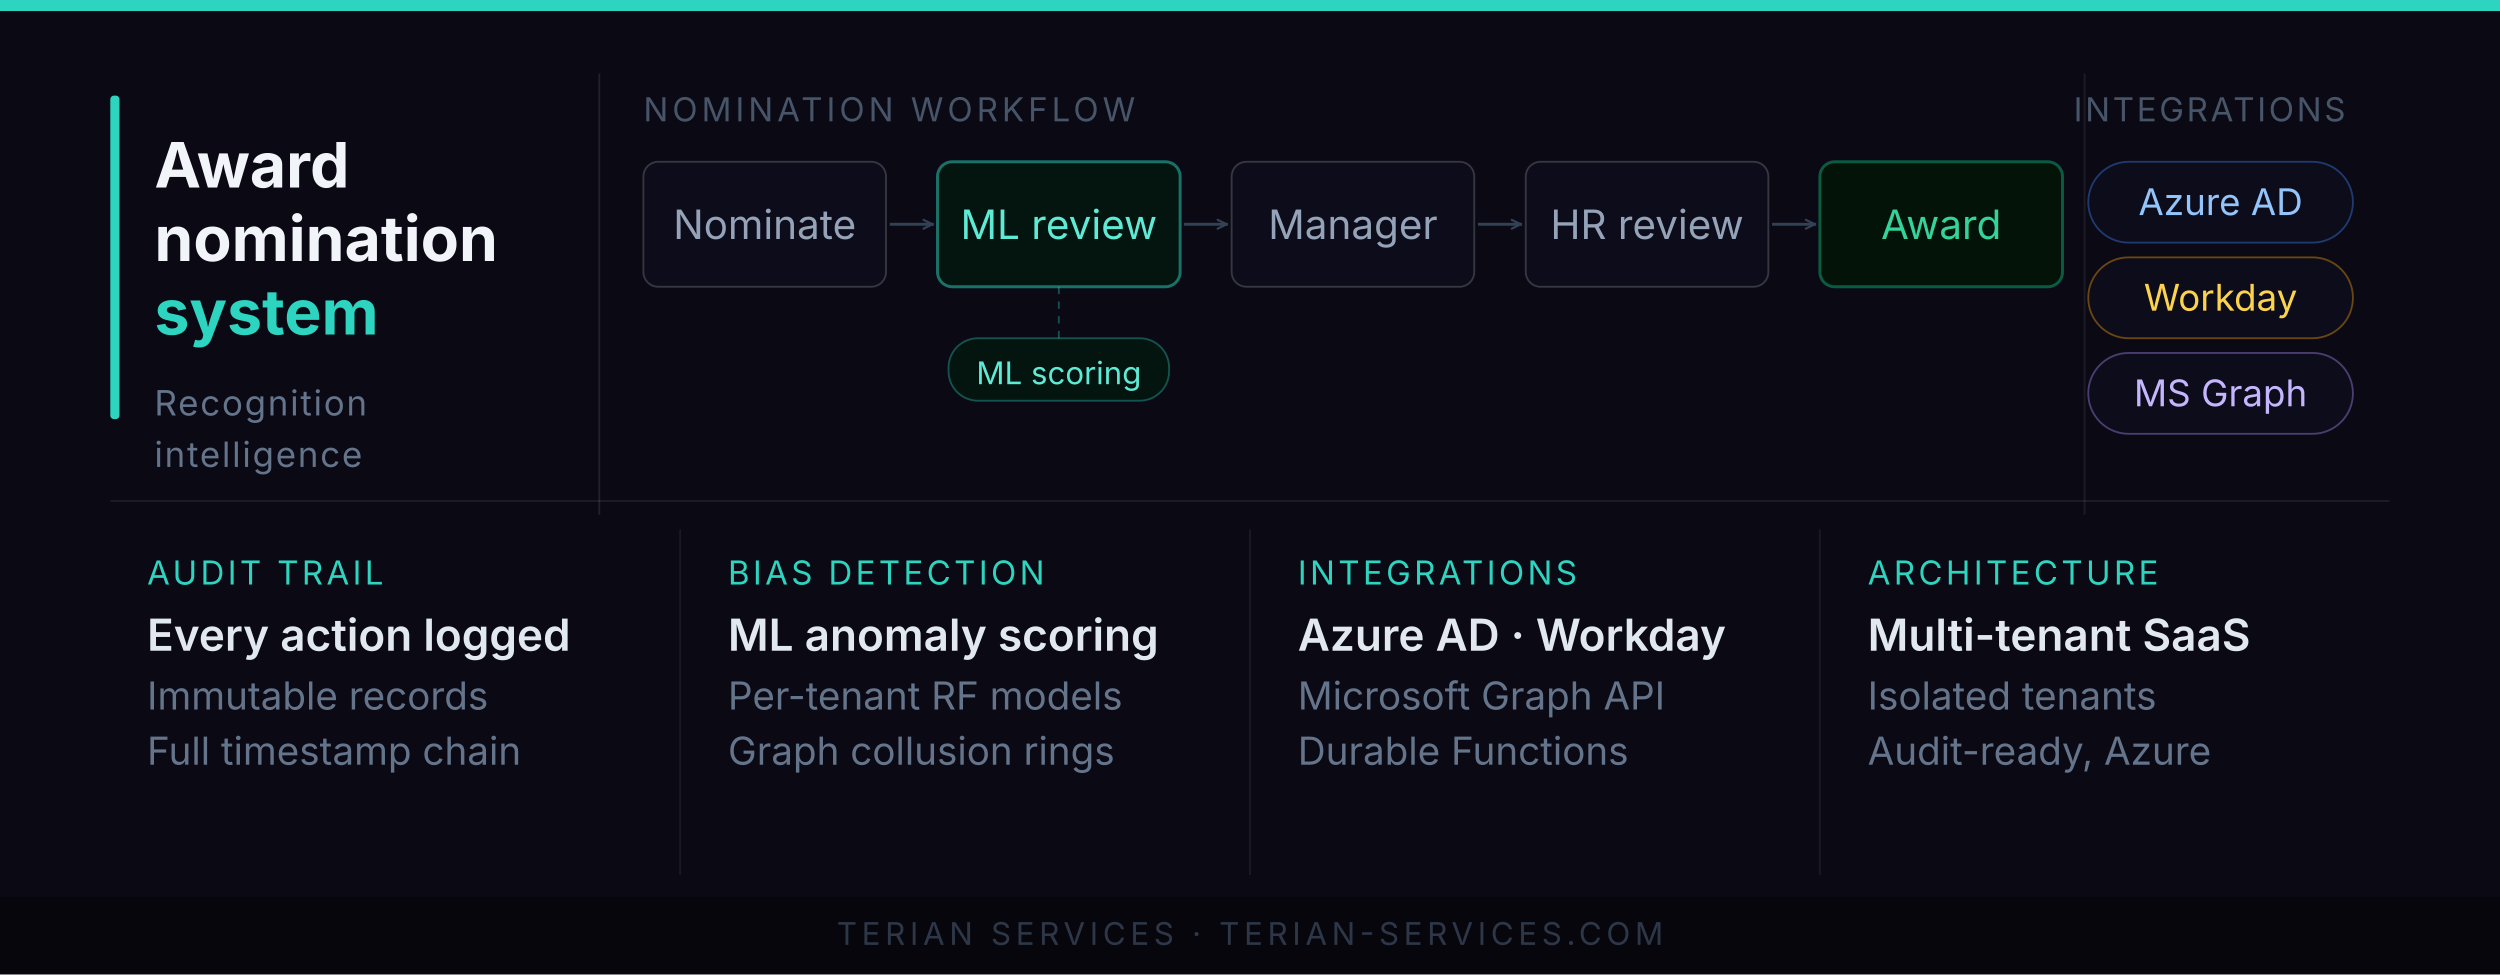
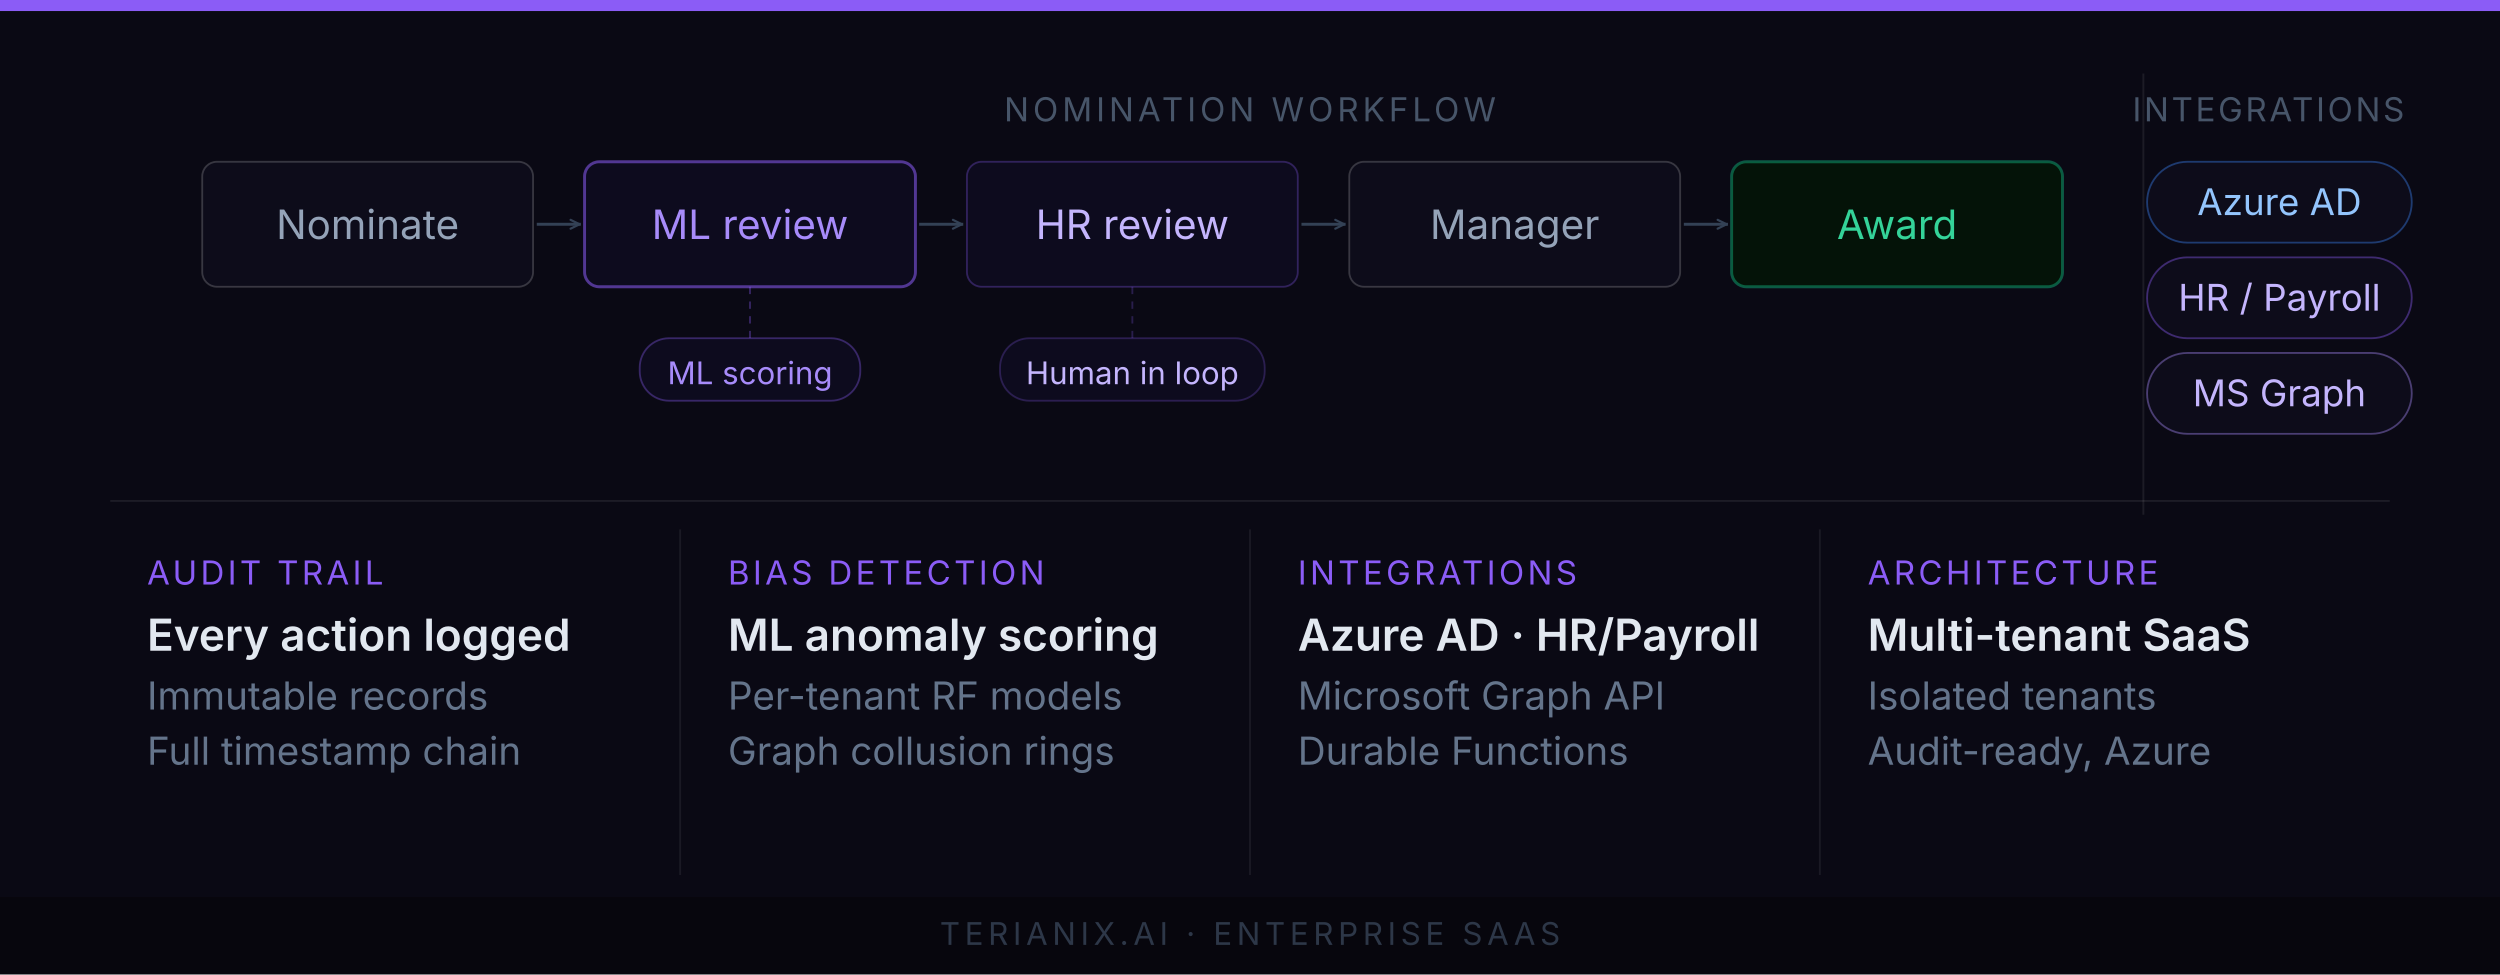
<svg xmlns="http://www.w3.org/2000/svg" width="100%" viewBox="0 0 680 265" role="img">
  <defs>
    <marker id="a" viewBox="0 0 10 10" refX="9" refY="5" markerWidth="5" markerHeight="5" orient="auto-start-reverse">
      <path d="M2 2L8 5L2 8" fill="none" stroke="context-stroke" stroke-width="1.5" stroke-linecap="round" stroke-linejoin="round" />
    </marker>
  </defs>
  <rect width="680" height="265" fill="#0a0914" />
-   <rect width="680" height="3" fill="#2dd4bf" />
-   <rect x="30" y="26" width="2.5" height="88" rx="1" fill="#2dd4bf" />
-   <text x="42" y="51" font-family="system-ui,-apple-system,BlinkMacSystemFont,sans-serif" font-size="17" font-weight="700" fill="#f1f5f9">Award</text>
-   <text x="42" y="71" font-family="system-ui,-apple-system,BlinkMacSystemFont,sans-serif" font-size="17" font-weight="700" fill="#f1f5f9">nomination</text>
-   <text x="42" y="91" font-family="system-ui,-apple-system,BlinkMacSystemFont,sans-serif" font-size="17" font-weight="700" fill="#2dd4bf">system</text>
-   <text x="42" y="113" font-family="system-ui,-apple-system,BlinkMacSystemFont,sans-serif" font-size="9.5" fill="#64748b" letter-spacing="0.05em">Recognition</text>
-   <text x="42" y="127" font-family="system-ui,-apple-system,BlinkMacSystemFont,sans-serif" font-size="9.5" fill="#64748b" letter-spacing="0.05em">intelligence</text>
-   <line x1="163" y1="20" x2="163" y2="140" stroke="#ffffff" stroke-opacity="0.1" stroke-width="0.5" />
-   <text x="175" y="33" font-family="system-ui,-apple-system,BlinkMacSystemFont,sans-serif" font-size="9" fill="#475569" letter-spacing="0.12em">NOMINATION WORKFLOW</text>
-   <rect x="175" y="44" width="66" height="34" rx="4" fill="#0d0c1a" stroke="#ffffff" stroke-opacity="0.18" stroke-width="0.5" />
-   <text x="208" y="65" font-family="system-ui,-apple-system,BlinkMacSystemFont,sans-serif" font-size="11" fill="#94a3b8" text-anchor="middle">Nominate</text>
-   <line x1="242" y1="61" x2="254" y2="61" stroke="#334155" stroke-width="0.8" marker-end="url(#a)" />
-   <rect x="255" y="44" width="66" height="34" rx="4" fill="#041510" stroke="#2dd4bf" stroke-opacity="0.5" stroke-width="0.8" />
-   <text x="288" y="65" font-family="system-ui,-apple-system,BlinkMacSystemFont,sans-serif" font-size="11" fill="#5eead4" text-anchor="middle">ML review</text>
-   <line x1="322" y1="61" x2="334" y2="61" stroke="#334155" stroke-width="0.8" marker-end="url(#a)" />
-   <rect x="335" y="44" width="66" height="34" rx="4" fill="#0d0c1a" stroke="#ffffff" stroke-opacity="0.18" stroke-width="0.5" />
-   <text x="368" y="65" font-family="system-ui,-apple-system,BlinkMacSystemFont,sans-serif" font-size="11" fill="#94a3b8" text-anchor="middle">Manager</text>
-   <line x1="402" y1="61" x2="414" y2="61" stroke="#334155" stroke-width="0.8" marker-end="url(#a)" />
-   <rect x="415" y="44" width="66" height="34" rx="4" fill="#0d0c1a" stroke="#ffffff" stroke-opacity="0.18" stroke-width="0.5" />
-   <text x="448" y="65" font-family="system-ui,-apple-system,BlinkMacSystemFont,sans-serif" font-size="11" fill="#94a3b8" text-anchor="middle">HR review</text>
-   <line x1="482" y1="61" x2="494" y2="61" stroke="#334155" stroke-width="0.8" marker-end="url(#a)" />
-   <rect x="495" y="44" width="66" height="34" rx="4" fill="#041308" stroke="#10b981" stroke-opacity="0.45" stroke-width="0.8" />
-   <text x="528" y="65" font-family="system-ui,-apple-system,BlinkMacSystemFont,sans-serif" font-size="11" fill="#34d399" text-anchor="middle">Award</text>
-   <line x1="288" y1="78" x2="288" y2="92" stroke="#2dd4bf" stroke-opacity="0.35" stroke-width="0.5" stroke-dasharray="2,2" />
-   <rect x="258" y="92" width="60" height="17" rx="8" fill="#041510" stroke="#2dd4bf" stroke-opacity="0.35" stroke-width="0.5" />
-   <text x="288" y="104.5" font-family="system-ui,-apple-system,BlinkMacSystemFont,sans-serif" font-size="8.5" fill="#5eead4" text-anchor="middle">ML scoring</text>
-   <text x="601" y="33" font-family="system-ui,-apple-system,BlinkMacSystemFont,sans-serif" font-size="9" fill="#475569" letter-spacing="0.08em" text-anchor="middle">INTEGRATIONS</text>
-   <line x1="567" y1="20" x2="567" y2="140" stroke="#ffffff" stroke-opacity="0.08" stroke-width="0.5" />
-   <rect x="568" y="44" width="72" height="22" rx="11" fill="#0d0c1a" stroke="#3b82f6" stroke-opacity="0.4" stroke-width="0.5" />
-   <text x="604" y="58.5" font-family="system-ui,-apple-system,BlinkMacSystemFont,sans-serif" font-size="10" fill="#93c5fd" text-anchor="middle">Azure AD</text>
-   <rect x="568" y="70" width="72" height="22" rx="11" fill="#0d0c1a" stroke="#f59e0b" stroke-opacity="0.4" stroke-width="0.5" />
-   <text x="604" y="84.5" font-family="system-ui,-apple-system,BlinkMacSystemFont,sans-serif" font-size="10" fill="#fcd34d" text-anchor="middle">Workday</text>
-   <rect x="568" y="96" width="72" height="22" rx="11" fill="#0d0c1a" stroke="#a78bfa" stroke-opacity="0.4" stroke-width="0.5" />
-   <text x="604" y="110.5" font-family="system-ui,-apple-system,BlinkMacSystemFont,sans-serif" font-size="10" fill="#c4b5fd" text-anchor="middle">MS Graph</text>
+   <rect width="680" height="3" fill="#8b5cf6" />
+   <text x="340" y="33" font-family="system-ui,-apple-system,BlinkMacSystemFont,sans-serif" font-size="9" fill="#475569" letter-spacing="0.12em" text-anchor="middle">NOMINATION WORKFLOW</text>
+   <rect x="55" y="44" width="90" height="34" rx="4" fill="#0d0c1a" stroke="#ffffff" stroke-opacity="0.18" stroke-width="0.5" />
+   <text x="100" y="65" font-family="system-ui,-apple-system,BlinkMacSystemFont,sans-serif" font-size="11" fill="#94a3b8" text-anchor="middle">Nominate</text>
+   <line x1="146" y1="61" x2="158" y2="61" stroke="#334155" stroke-width="0.8" marker-end="url(#a)" />
+   <rect x="159" y="44" width="90" height="34" rx="4" fill="#0d0b1e" stroke="#8b5cf6" stroke-opacity="0.55" stroke-width="0.8" />
+   <text x="204" y="65" font-family="system-ui,-apple-system,BlinkMacSystemFont,sans-serif" font-size="11" fill="#a78bfa" text-anchor="middle">ML review</text>
+   <line x1="250" y1="61" x2="262" y2="61" stroke="#334155" stroke-width="0.8" marker-end="url(#a)" />
+   <rect x="263" y="44" width="90" height="34" rx="4" fill="#0d0b1e" stroke="#8b5cf6" stroke-opacity="0.3" stroke-width="0.5" />
+   <text x="308" y="65" font-family="system-ui,-apple-system,BlinkMacSystemFont,sans-serif" font-size="11" fill="#c4b5fd" text-anchor="middle">HR review</text>
+   <line x1="354" y1="61" x2="366" y2="61" stroke="#334155" stroke-width="0.8" marker-end="url(#a)" />
+   <rect x="367" y="44" width="90" height="34" rx="4" fill="#0d0c1a" stroke="#ffffff" stroke-opacity="0.18" stroke-width="0.5" />
+   <text x="412" y="65" font-family="system-ui,-apple-system,BlinkMacSystemFont,sans-serif" font-size="11" fill="#94a3b8" text-anchor="middle">Manager</text>
+   <line x1="458" y1="61" x2="470" y2="61" stroke="#334155" stroke-width="0.8" marker-end="url(#a)" />
+   <rect x="471" y="44" width="90" height="34" rx="4" fill="#041308" stroke="#10b981" stroke-opacity="0.45" stroke-width="0.8" />
+   <text x="516" y="65" font-family="system-ui,-apple-system,BlinkMacSystemFont,sans-serif" font-size="11" fill="#34d399" text-anchor="middle">Award</text>
+   <line x1="204" y1="78" x2="204" y2="92" stroke="#8b5cf6" stroke-opacity="0.35" stroke-width="0.5" stroke-dasharray="2,2" />
+   <rect x="174" y="92" width="60" height="17" rx="8" fill="#0d0b1e" stroke="#8b5cf6" stroke-opacity="0.35" stroke-width="0.5" />
+   <text x="204" y="104.5" font-family="system-ui,-apple-system,BlinkMacSystemFont,sans-serif" font-size="8.5" fill="#a78bfa" text-anchor="middle">ML scoring</text>
+   <line x1="308" y1="78" x2="308" y2="92" stroke="#8b5cf6" stroke-opacity="0.25" stroke-width="0.5" stroke-dasharray="2,2" />
+   <rect x="272" y="92" width="72" height="17" rx="8" fill="#0d0b1e" stroke="#8b5cf6" stroke-opacity="0.25" stroke-width="0.5" />
+   <text x="308" y="104.5" font-family="system-ui,-apple-system,BlinkMacSystemFont,sans-serif" font-size="8.5" fill="#c4b5fd" text-anchor="middle">Human in loop</text>
+   <text x="617" y="33" font-family="system-ui,-apple-system,BlinkMacSystemFont,sans-serif" font-size="9" fill="#475569" letter-spacing="0.08em" text-anchor="middle">INTEGRATIONS</text>
+   <line x1="583" y1="20" x2="583" y2="140" stroke="#ffffff" stroke-opacity="0.08" stroke-width="0.5" />
+   <rect x="584" y="44" width="72" height="22" rx="11" fill="#0d0c1a" stroke="#3b82f6" stroke-opacity="0.4" stroke-width="0.5" />
+   <text x="620" y="58.5" font-family="system-ui,-apple-system,BlinkMacSystemFont,sans-serif" font-size="10" fill="#93c5fd" text-anchor="middle">Azure AD</text>
+   <rect x="584" y="70" width="72" height="22" rx="11" fill="#0d0c1a" stroke="#8b5cf6" stroke-opacity="0.4" stroke-width="0.5" />
+   <text x="620" y="84.5" font-family="system-ui,-apple-system,BlinkMacSystemFont,sans-serif" font-size="10" fill="#c4b5fd" text-anchor="middle">HR / Payroll</text>
+   <rect x="584" y="96" width="72" height="22" rx="11" fill="#0d0c1a" stroke="#a78bfa" stroke-opacity="0.4" stroke-width="0.5" />
+   <text x="620" y="110.5" font-family="system-ui,-apple-system,BlinkMacSystemFont,sans-serif" font-size="10" fill="#c4b5fd" text-anchor="middle">MS Graph</text>
  <rect x="30" y="136" width="620" height="0.5" fill="#ffffff" fill-opacity="0.08" />
  <line x1="185" y1="144" x2="185" y2="238" stroke="#ffffff" stroke-opacity="0.07" stroke-width="0.5" />
  <line x1="340" y1="144" x2="340" y2="238" stroke="#ffffff" stroke-opacity="0.07" stroke-width="0.5" />
  <line x1="495" y1="144" x2="495" y2="238" stroke="#ffffff" stroke-opacity="0.07" stroke-width="0.5" />
-   <text x="40" y="159" font-family="system-ui,-apple-system,BlinkMacSystemFont,sans-serif" font-size="9" fill="#2dd4bf" letter-spacing="0.1em">AUDIT TRAIL</text>
+   <text x="40" y="159" font-family="system-ui,-apple-system,BlinkMacSystemFont,sans-serif" font-size="9" fill="#8b5cf6" letter-spacing="0.1em">AUDIT TRAIL</text>
  <text x="40" y="177" font-family="system-ui,-apple-system,BlinkMacSystemFont,sans-serif" font-size="12" font-weight="600" fill="#e2e8f0">Every action logged</text>
  <text x="40" y="193" font-family="system-ui,-apple-system,BlinkMacSystemFont,sans-serif" font-size="10.5" fill="#64748b">Immutable records</text>
  <text x="40" y="208" font-family="system-ui,-apple-system,BlinkMacSystemFont,sans-serif" font-size="10.5" fill="#64748b">Full timestamp chain</text>
-   <text x="198" y="159" font-family="system-ui,-apple-system,BlinkMacSystemFont,sans-serif" font-size="9" fill="#2dd4bf" letter-spacing="0.1em">BIAS DETECTION</text>
+   <text x="198" y="159" font-family="system-ui,-apple-system,BlinkMacSystemFont,sans-serif" font-size="9" fill="#8b5cf6" letter-spacing="0.1em">BIAS DETECTION</text>
  <text x="198" y="177" font-family="system-ui,-apple-system,BlinkMacSystemFont,sans-serif" font-size="12" font-weight="600" fill="#e2e8f0">ML anomaly scoring</text>
  <text x="198" y="193" font-family="system-ui,-apple-system,BlinkMacSystemFont,sans-serif" font-size="10.5" fill="#64748b">Per-tenant RF models</text>
  <text x="198" y="208" font-family="system-ui,-apple-system,BlinkMacSystemFont,sans-serif" font-size="10.5" fill="#64748b">Graph collusion rings</text>
-   <text x="353" y="159" font-family="system-ui,-apple-system,BlinkMacSystemFont,sans-serif" font-size="9" fill="#2dd4bf" letter-spacing="0.1em">INTEGRATIONS</text>
-   <text x="353" y="177" font-family="system-ui,-apple-system,BlinkMacSystemFont,sans-serif" font-size="12" font-weight="600" fill="#e2e8f0">Azure AD · Workday</text>
+   <text x="353" y="159" font-family="system-ui,-apple-system,BlinkMacSystemFont,sans-serif" font-size="9" fill="#8b5cf6" letter-spacing="0.1em">INTEGRATIONS</text>
+   <text x="353" y="177" font-family="system-ui,-apple-system,BlinkMacSystemFont,sans-serif" font-size="12" font-weight="600" fill="#e2e8f0">Azure AD · HR/Payroll</text>
  <text x="353" y="193" font-family="system-ui,-apple-system,BlinkMacSystemFont,sans-serif" font-size="10.5" fill="#64748b">Microsoft Graph API</text>
  <text x="353" y="208" font-family="system-ui,-apple-system,BlinkMacSystemFont,sans-serif" font-size="10.5" fill="#64748b">Durable Functions</text>
-   <text x="508" y="159" font-family="system-ui,-apple-system,BlinkMacSystemFont,sans-serif" font-size="9" fill="#2dd4bf" letter-spacing="0.1em">ARCHITECTURE</text>
+   <text x="508" y="159" font-family="system-ui,-apple-system,BlinkMacSystemFont,sans-serif" font-size="9" fill="#8b5cf6" letter-spacing="0.1em">ARCHITECTURE</text>
  <text x="508" y="177" font-family="system-ui,-apple-system,BlinkMacSystemFont,sans-serif" font-size="12" font-weight="600" fill="#e2e8f0">Multi-tenant SaaS</text>
  <text x="508" y="193" font-family="system-ui,-apple-system,BlinkMacSystemFont,sans-serif" font-size="10.5" fill="#64748b">Isolated tenants</text>
  <text x="508" y="208" font-family="system-ui,-apple-system,BlinkMacSystemFont,sans-serif" font-size="10.5" fill="#64748b">Audit-ready, Azure</text>
  <rect x="0" y="244" width="680" height="21" fill="#07060d" />
-   <text x="340" y="257" font-family="system-ui,-apple-system,BlinkMacSystemFont,sans-serif" font-size="8.5" fill="#2d3748" text-anchor="middle" letter-spacing="0.15em">TERIAN SERVICES · TERIAN-SERVICES.COM</text>
+   <text x="340" y="257" font-family="system-ui,-apple-system,BlinkMacSystemFont,sans-serif" font-size="8.5" fill="#2d3748" text-anchor="middle" letter-spacing="0.15em">TERIANIX.AI · ENTERPRISE SAAS</text>
</svg>
